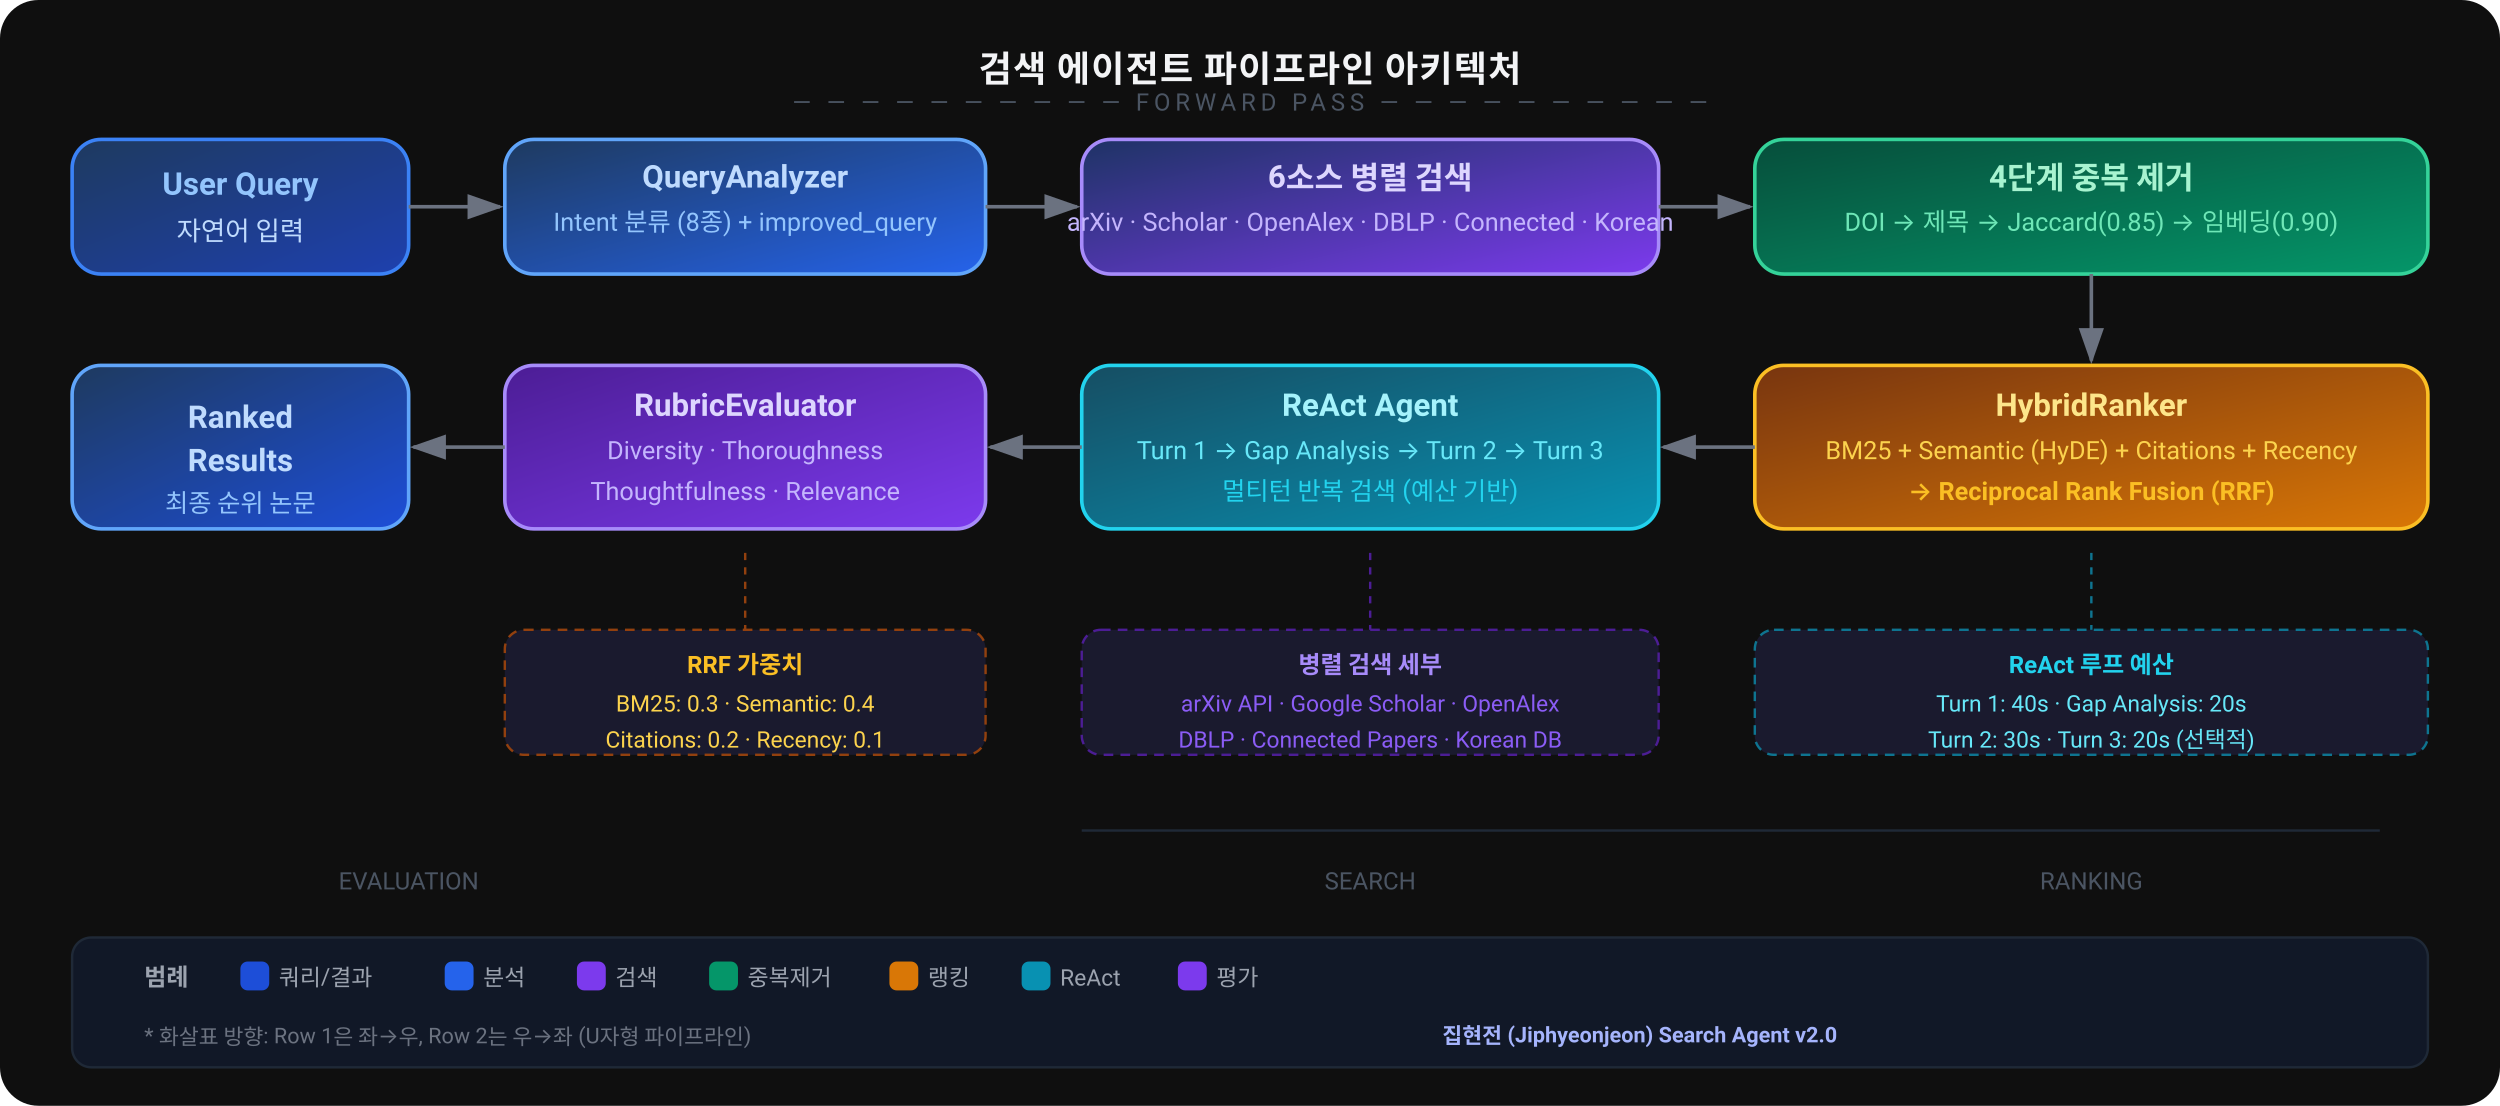
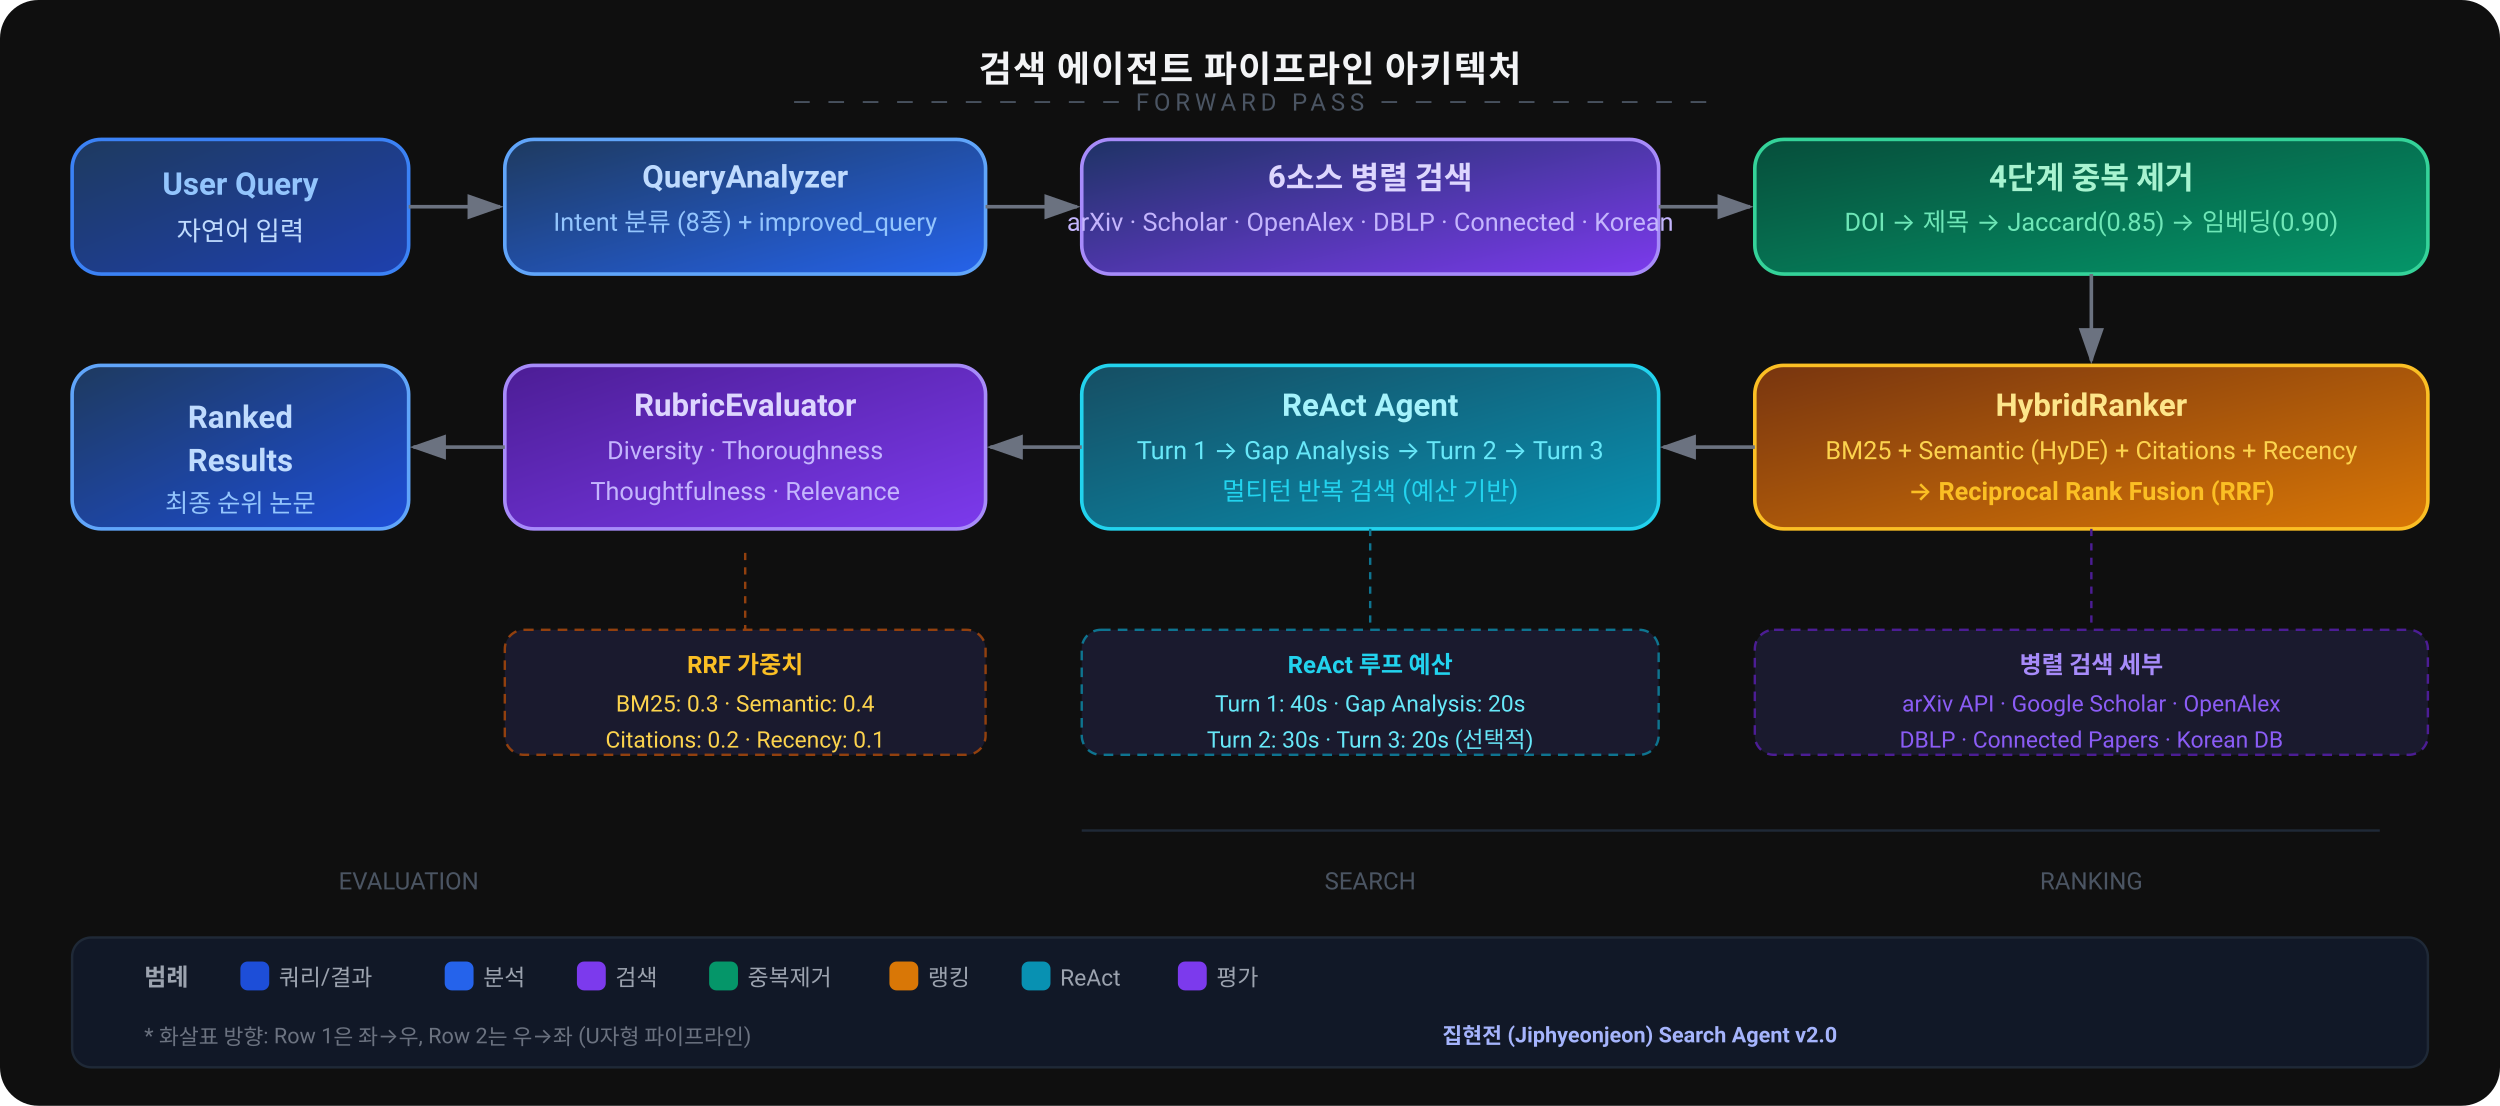
<svg xmlns="http://www.w3.org/2000/svg" viewBox="0 0 1040 460" width="1040" height="460" font-family="-apple-system, BlinkMacSystemFont, 'Segoe UI', Roboto, sans-serif">
  <defs>
    <marker id="arrowhead" markerWidth="10" markerHeight="7" refX="9" refY="3.5" orient="auto">
      <polygon points="0 0, 10 3.5, 0 7" fill="#6b7280" />
    </marker>
    <linearGradient id="grad-query" x1="0%" y1="0%" x2="100%" y2="100%">
      <stop offset="0%" style="stop-color:#1e3a5f;stop-opacity:1" />
      <stop offset="100%" style="stop-color:#1e40af;stop-opacity:1" />
    </linearGradient>
    <linearGradient id="grad-analyzer" x1="0%" y1="0%" x2="100%" y2="100%">
      <stop offset="0%" style="stop-color:#1e3a5f;stop-opacity:1" />
      <stop offset="100%" style="stop-color:#2563eb;stop-opacity:1" />
    </linearGradient>
    <linearGradient id="grad-search" x1="0%" y1="0%" x2="100%" y2="100%">
      <stop offset="0%" style="stop-color:#1e3365;stop-opacity:1" />
      <stop offset="100%" style="stop-color:#7c3aed;stop-opacity:1" />
    </linearGradient>
    <linearGradient id="grad-dedup" x1="0%" y1="0%" x2="100%" y2="100%">
      <stop offset="0%" style="stop-color:#064e3b;stop-opacity:1" />
      <stop offset="100%" style="stop-color:#059669;stop-opacity:1" />
    </linearGradient>
    <linearGradient id="grad-ranker" x1="0%" y1="0%" x2="100%" y2="100%">
      <stop offset="0%" style="stop-color:#78350f;stop-opacity:1" />
      <stop offset="100%" style="stop-color:#d97706;stop-opacity:1" />
    </linearGradient>
    <linearGradient id="grad-react" x1="0%" y1="0%" x2="100%" y2="100%">
      <stop offset="0%" style="stop-color:#164e63;stop-opacity:1" />
      <stop offset="100%" style="stop-color:#0891b2;stop-opacity:1" />
    </linearGradient>
    <linearGradient id="grad-rubric" x1="0%" y1="0%" x2="100%" y2="100%">
      <stop offset="0%" style="stop-color:#4c1d95;stop-opacity:1" />
      <stop offset="100%" style="stop-color:#7c3aed;stop-opacity:1" />
    </linearGradient>
    <linearGradient id="grad-result" x1="0%" y1="0%" x2="100%" y2="100%">
      <stop offset="0%" style="stop-color:#1e3a5f;stop-opacity:1" />
      <stop offset="100%" style="stop-color:#1d4ed8;stop-opacity:1" />
    </linearGradient>
  </defs>
  <rect width="1040" height="460" fill="#0f0f0f" rx="16" />
  <text x="520" y="34" text-anchor="middle" fill="#f3f4f6" font-size="15" font-weight="700" letter-spacing="0.5">검색 에이전트 파이프라인 아키텍처</text>
  <rect x="30" y="58" width="140" height="56" rx="12" fill="url(#grad-query)" stroke="#3b82f6" stroke-width="1.5" />
  <text x="100" y="81" text-anchor="middle" fill="#93c5fd" font-size="13" font-weight="700">User Query</text>
  <text x="100" y="100" text-anchor="middle" fill="#bfdbfe" font-size="11">자연어 입력</text>
  <line x1="170" y1="86" x2="208" y2="86" stroke="#6b7280" stroke-width="1.5" marker-end="url(#arrowhead)" />
  <rect x="210" y="58" width="200" height="56" rx="12" fill="url(#grad-analyzer)" stroke="#60a5fa" stroke-width="1.5" />
  <text x="310" y="78" text-anchor="middle" fill="#bfdbfe" font-size="13" font-weight="700">QueryAnalyzer</text>
  <text x="310" y="96" text-anchor="middle" fill="#93c5fd" font-size="10.5">Intent 분류 (8종) + improved_query</text>
  <line x1="410" y1="86" x2="448" y2="86" stroke="#6b7280" stroke-width="1.5" marker-end="url(#arrowhead)" />
  <rect x="450" y="58" width="240" height="56" rx="12" fill="url(#grad-search)" stroke="#a78bfa" stroke-width="1.5" />
  <text x="570" y="78" text-anchor="middle" fill="#ddd6fe" font-size="13" font-weight="700">6소스 병렬 검색</text>
  <text x="570" y="96" text-anchor="middle" fill="#c4b5fd" font-size="10.5">arXiv · Scholar · OpenAlex · DBLP · Connected · Korean</text>
  <line x1="690" y1="86" x2="728" y2="86" stroke="#6b7280" stroke-width="1.5" marker-end="url(#arrowhead)" />
  <rect x="730" y="58" width="280" height="56" rx="12" fill="url(#grad-dedup)" stroke="#34d399" stroke-width="1.5" />
  <text x="870" y="78" text-anchor="middle" fill="#a7f3d0" font-size="13" font-weight="700">4단계 중복 제거</text>
  <text x="870" y="96" text-anchor="middle" fill="#6ee7b7" font-size="10.5">DOI → 제목 → Jaccard(0.85) → 임베딩(0.90)</text>
  <path d="M 870 114 L 870 150" stroke="#6b7280" stroke-width="1.5" fill="none" marker-end="url(#arrowhead)" />
  <rect x="730" y="152" width="280" height="68" rx="12" fill="url(#grad-ranker)" stroke="#fbbf24" stroke-width="1.5" />
  <text x="870" y="173" text-anchor="middle" fill="#fde68a" font-size="13" font-weight="700">HybridRanker</text>
  <text x="870" y="191" text-anchor="middle" fill="#fcd34d" font-size="10.5">BM25 + Semantic (HyDE) + Citations + Recency</text>
  <text x="870" y="208" text-anchor="middle" fill="#fbbf24" font-size="10.5" font-weight="600">→ Reciprocal Rank Fusion (RRF)</text>
  <line x1="730" y1="186" x2="692" y2="186" stroke="#6b7280" stroke-width="1.5" marker-end="url(#arrowhead)" />
  <rect x="450" y="152" width="240" height="68" rx="12" fill="url(#grad-react)" stroke="#22d3ee" stroke-width="1.5" />
  <text x="570" y="173" text-anchor="middle" fill="#a5f3fc" font-size="13" font-weight="700">ReAct Agent</text>
  <text x="570" y="191" text-anchor="middle" fill="#67e8f9" font-size="10.5">Turn 1 → Gap Analysis → Turn 2 → Turn 3</text>
  <text x="570" y="208" text-anchor="middle" fill="#22d3ee" font-size="10.5">멀티턴 반복 검색 (예산 기반)</text>
  <line x1="450" y1="186" x2="412" y2="186" stroke="#6b7280" stroke-width="1.5" marker-end="url(#arrowhead)" />
  <rect x="210" y="152" width="200" height="68" rx="12" fill="url(#grad-rubric)" stroke="#a78bfa" stroke-width="1.5" />
  <text x="310" y="173" text-anchor="middle" fill="#ddd6fe" font-size="13" font-weight="700">RubricEvaluator</text>
  <text x="310" y="191" text-anchor="middle" fill="#c4b5fd" font-size="10.5">Diversity · Thoroughness</text>
  <text x="310" y="208" text-anchor="middle" fill="#c4b5fd" font-size="10.5">Thoughtfulness · Relevance</text>
  <line x1="210" y1="186" x2="172" y2="186" stroke="#6b7280" stroke-width="1.5" marker-end="url(#arrowhead)" />
  <rect x="30" y="152" width="140" height="68" rx="12" fill="url(#grad-result)" stroke="#60a5fa" stroke-width="1.5" />
  <text x="100" y="178" text-anchor="middle" fill="#bfdbfe" font-size="13" font-weight="700">Ranked</text>
  <text x="100" y="196" text-anchor="middle" fill="#bfdbfe" font-size="13" font-weight="700">Results</text>
  <text x="100" y="213" text-anchor="middle" fill="#93c5fd" font-size="10.5">최종 순위 논문</text>
-   <rect x="450" y="262" width="240" height="52" rx="8" fill="#1a1a2e" stroke="#4c1d95" stroke-width="1" stroke-dasharray="4,3" />
-   <text x="570" y="280" text-anchor="middle" fill="#a78bfa" font-size="10" font-weight="600">병렬 검색 세부</text>
-   <text x="570" y="296" text-anchor="middle" fill="#8b5cf6" font-size="9.5">arXiv API · Google Scholar · OpenAlex</text>
-   <text x="570" y="311" text-anchor="middle" fill="#8b5cf6" font-size="9.5">DBLP · Connected Papers · Korean DB</text>
-   <line x1="570" y1="230" x2="570" y2="262" stroke="#4c1d95" stroke-width="1" stroke-dasharray="3,3" />
-   <rect x="730" y="262" width="280" height="52" rx="8" fill="#1a1a2e" stroke="#0e7490" stroke-width="1" stroke-dasharray="4,3" />
-   <text x="870" y="280" text-anchor="middle" fill="#22d3ee" font-size="10" font-weight="600">ReAct 루프 예산</text>
-   <text x="870" y="296" text-anchor="middle" fill="#67e8f9" font-size="9.5">Turn 1: 40s · Gap Analysis: 20s</text>
-   <text x="870" y="311" text-anchor="middle" fill="#67e8f9" font-size="9.5">Turn 2: 30s · Turn 3: 20s (선택적)</text>
-   <line x1="870" y1="230" x2="870" y2="262" stroke="#0e7490" stroke-width="1" stroke-dasharray="3,3" />
+   <rect x="450" y="262" width="240" height="52" rx="8" fill="#1a1a2e" stroke="#0e7490" stroke-width="1" stroke-dasharray="4,3" />
+   <text x="570" y="280" text-anchor="middle" fill="#22d3ee" font-size="10" font-weight="600">ReAct 루프 예산</text>
+   <text x="570" y="296" text-anchor="middle" fill="#67e8f9" font-size="9.5">Turn 1: 40s · Gap Analysis: 20s</text>
+   <text x="570" y="311" text-anchor="middle" fill="#67e8f9" font-size="9.5">Turn 2: 30s · Turn 3: 20s (선택적)</text>
+   <line x1="570" y1="220" x2="570" y2="262" stroke="#0e7490" stroke-width="1" stroke-dasharray="3,3" />
+   <rect x="730" y="262" width="280" height="52" rx="8" fill="#1a1a2e" stroke="#4c1d95" stroke-width="1" stroke-dasharray="4,3" />
+   <text x="870" y="280" text-anchor="middle" fill="#a78bfa" font-size="10" font-weight="600">병렬 검색 세부</text>
+   <text x="870" y="296" text-anchor="middle" fill="#8b5cf6" font-size="9.5">arXiv API · Google Scholar · OpenAlex</text>
+   <text x="870" y="311" text-anchor="middle" fill="#8b5cf6" font-size="9.5">DBLP · Connected Papers · Korean DB</text>
+   <line x1="870" y1="220" x2="870" y2="262" stroke="#4c1d95" stroke-width="1" stroke-dasharray="3,3" />
  <rect x="210" y="262" width="200" height="52" rx="8" fill="#1a1a2e" stroke="#92400e" stroke-width="1" stroke-dasharray="4,3" />
  <text x="310" y="280" text-anchor="middle" fill="#fbbf24" font-size="10" font-weight="600">RRF 가중치</text>
  <text x="310" y="296" text-anchor="middle" fill="#fcd34d" font-size="9.5">BM25: 0.3 · Semantic: 0.4</text>
  <text x="310" y="311" text-anchor="middle" fill="#fcd34d" font-size="9.5">Citations: 0.2 · Recency: 0.1</text>
  <line x1="310" y1="230" x2="310" y2="262" stroke="#92400e" stroke-width="1" stroke-dasharray="3,3" />
  <text x="520" y="46" text-anchor="middle" fill="#4b5563" font-size="10" letter-spacing="2">— — — — — — — — — — FORWARD PASS — — — — — — — — — —</text>
  <rect x="450" y="345" width="540" height="1" fill="#1f2937" />
  <text x="170" y="370" text-anchor="middle" fill="#4b5563" font-size="10">EVALUATION</text>
  <text x="570" y="370" text-anchor="middle" fill="#4b5563" font-size="10">SEARCH</text>
  <text x="870" y="370" text-anchor="middle" fill="#4b5563" font-size="10">RANKING</text>
  <rect x="30" y="390" width="980" height="54" rx="8" fill="#111827" stroke="#1f2937" stroke-width="1" />
  <text x="60" y="410" fill="#9ca3af" font-size="10" font-weight="600">범례</text>
  <rect x="100" y="400" width="12" height="12" rx="3" fill="#1d4ed8" />
  <text x="116" y="410" fill="#9ca3af" font-size="9.5">쿼리/결과</text>
  <rect x="185" y="400" width="12" height="12" rx="3" fill="#2563eb" />
  <text x="201" y="410" fill="#9ca3af" font-size="9.5">분석</text>
  <rect x="240" y="400" width="12" height="12" rx="3" fill="#7c3aed" />
  <text x="256" y="410" fill="#9ca3af" font-size="9.5">검색</text>
  <rect x="295" y="400" width="12" height="12" rx="3" fill="#059669" />
  <text x="311" y="410" fill="#9ca3af" font-size="9.5">중복제거</text>
  <rect x="370" y="400" width="12" height="12" rx="3" fill="#d97706" />
  <text x="386" y="410" fill="#9ca3af" font-size="9.5">랭킹</text>
  <rect x="425" y="400" width="12" height="12" rx="3" fill="#0891b2" />
  <text x="441" y="410" fill="#9ca3af" font-size="9.5">ReAct</text>
  <rect x="490" y="400" width="12" height="12" rx="3" fill="#7c3aed" />
  <text x="506" y="410" fill="#9ca3af" font-size="9.5">평가</text>
  <text x="60" y="434" fill="#6b7280" font-size="9">* 화살표 방향: Row 1은 좌→우, Row 2는 우→좌 (U자형 파이프라인)</text>
  <text x="600" y="434" fill="#a5b4fc" font-size="9" font-weight="600">집현전 (Jiphyeonjeon) Search Agent v2.0</text>
</svg>
